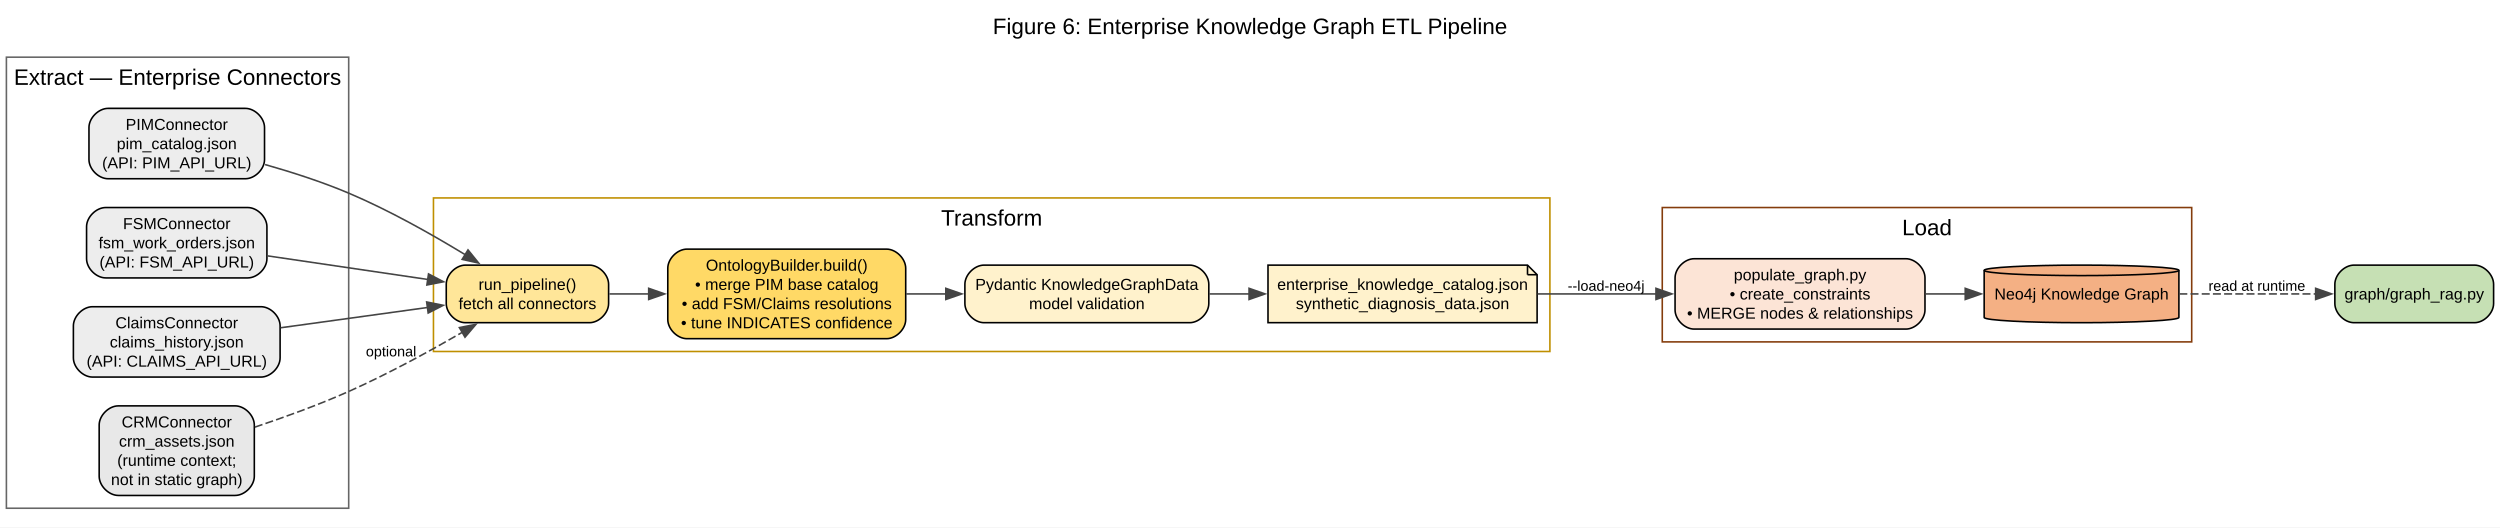
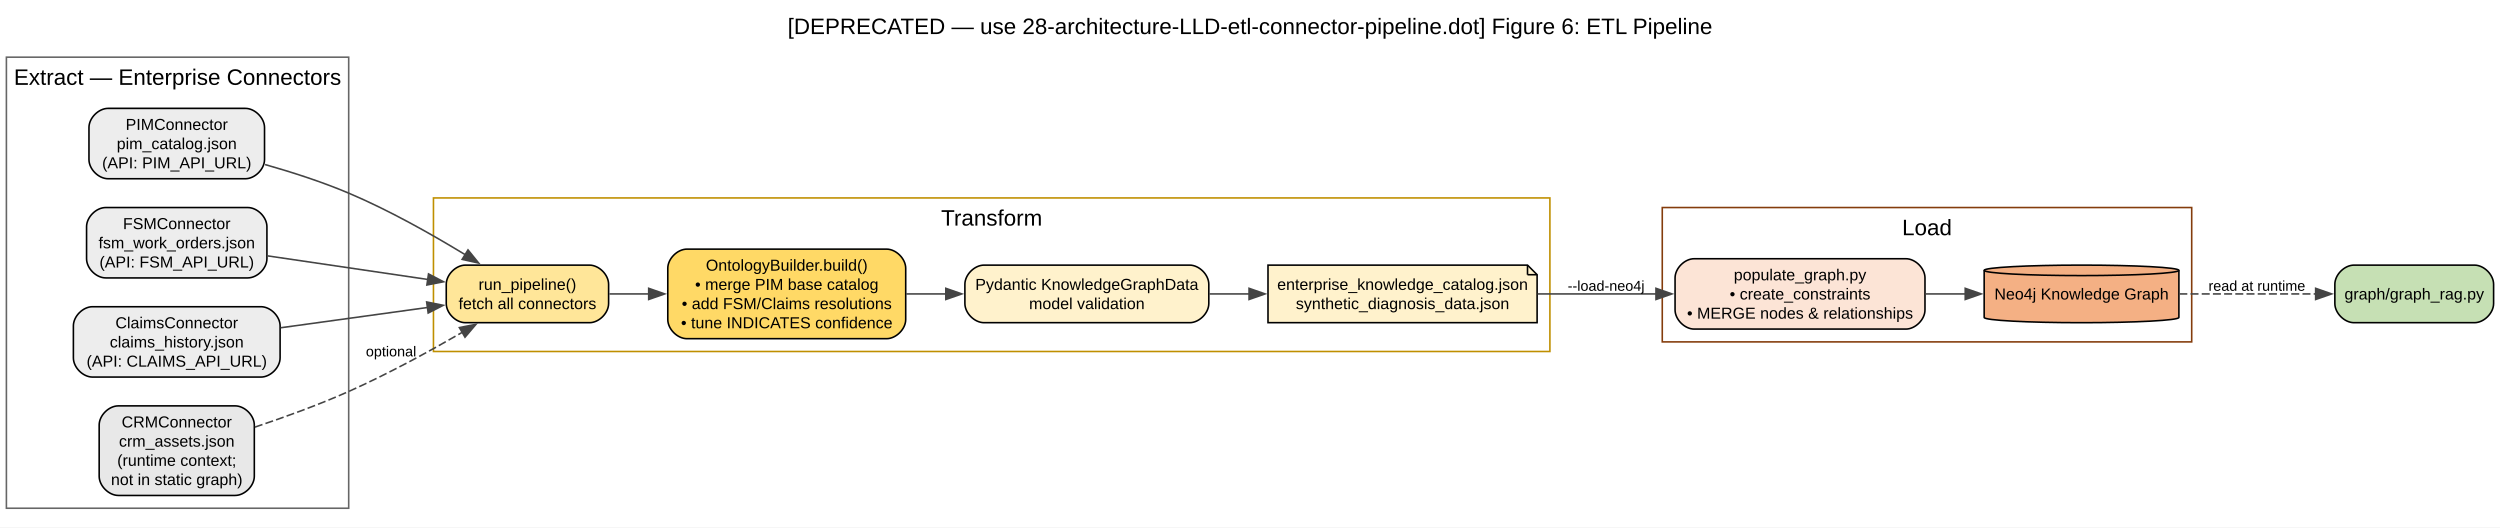
<svg xmlns="http://www.w3.org/2000/svg" width="1563pt" height="330pt" viewBox="0.00 0.00 1563.00 330.00">
  <g id="graph0" class="graph" transform="scale(1 1) rotate(0) translate(4 325.75)">
    <polygon fill="white" stroke="none" points="-4,4 -4,-325.75 1559,-325.75 1559,4 -4,4" />
-     <text xml:space="preserve" text-anchor="middle" x="777.5" y="-304.45" font-family="Arial" font-size="14.00">Figure 6: Enterprise Knowledge Graph ETL Pipeline</text>
+     <text xml:space="preserve" text-anchor="middle" x="777.5" y="-304.45" font-family="Arial" font-size="14.00">[DEPRECATED — use 28-architecture-LLD-etl-connector-pipeline.dot] Figure 6: ETL Pipeline</text>
    <g id="clust1" class="cluster">
      <polygon fill="white" stroke="#666666" points="0,-8 0,-290 214,-290 214,-8 0,-8" />
      <text xml:space="preserve" text-anchor="middle" x="107" y="-272.7" font-family="Arial" font-size="14.00">Extract — Enterprise Connectors</text>
    </g>
    <g id="clust2" class="cluster">
      <polygon fill="white" stroke="#bf8f00" points="267,-106 267,-202 965,-202 965,-106 267,-106" />
      <text xml:space="preserve" text-anchor="middle" x="616" y="-184.7" font-family="Arial" font-size="14.00">Transform</text>
    </g>
    <g id="clust3" class="cluster">
      <polygon fill="white" stroke="#843c0c" points="1035.25,-112 1035.25,-196 1366.25,-196 1366.25,-112 1035.25,-112" />
      <text xml:space="preserve" text-anchor="middle" x="1200.75" y="-178.7" font-family="Arial" font-size="14.00">Load</text>
    </g>
    <g id="node1" class="node">
      <path fill="#ededed" stroke="black" d="M149.38,-258C149.38,-258 63.62,-258 63.62,-258 57.62,-258 51.62,-252 51.62,-246 51.62,-246 51.62,-226 51.62,-226 51.62,-220 57.62,-214 63.62,-214 63.62,-214 149.38,-214 149.38,-214 155.38,-214 161.38,-220 161.38,-226 161.38,-226 161.38,-246 161.38,-246 161.38,-252 155.38,-258 149.38,-258" />
      <text xml:space="preserve" text-anchor="middle" x="106.5" y="-244.5" font-family="Arial" font-size="10.00">PIMConnector</text>
      <text xml:space="preserve" text-anchor="middle" x="106.5" y="-232.5" font-family="Arial" font-size="10.00">pim_catalog.json</text>
      <text xml:space="preserve" text-anchor="middle" x="106.5" y="-220.5" font-family="Arial" font-size="10.00">(API: PIM_API_URL)</text>
    </g>
    <g id="node5" class="node">
      <path fill="#ffe699" stroke="black" d="M364.5,-160C364.5,-160 287,-160 287,-160 281,-160 275,-154 275,-148 275,-148 275,-136 275,-136 275,-130 281,-124 287,-124 287,-124 364.5,-124 364.5,-124 370.5,-124 376.5,-130 376.5,-136 376.5,-136 376.5,-148 376.5,-148 376.5,-154 370.5,-160 364.5,-160" />
      <text xml:space="preserve" text-anchor="middle" x="325.75" y="-144.5" font-family="Arial" font-size="10.00">run_pipeline()</text>
      <text xml:space="preserve" text-anchor="middle" x="325.75" y="-132.5" font-family="Arial" font-size="10.00">fetch all connectors</text>
    </g>
    <g id="edge1" class="edge">
      <path fill="none" stroke="#444444" d="M161.71,-222.87C178.74,-218.04 197.42,-212.02 214,-205 239.21,-194.33 265.93,-179.26 286.8,-166.53" />
      <polygon fill="#444444" stroke="#444444" points="288.6,-169.53 295.26,-161.29 284.92,-163.58 288.6,-169.53" />
    </g>
    <g id="node2" class="node">
      <path fill="#ededed" stroke="black" d="M150.88,-196C150.88,-196 62.12,-196 62.12,-196 56.12,-196 50.12,-190 50.12,-184 50.12,-184 50.12,-164 50.12,-164 50.12,-158 56.12,-152 62.12,-152 62.12,-152 150.88,-152 150.88,-152 156.88,-152 162.88,-158 162.88,-164 162.88,-164 162.88,-184 162.88,-184 162.88,-190 156.88,-196 150.88,-196" />
      <text xml:space="preserve" text-anchor="middle" x="106.5" y="-182.5" font-family="Arial" font-size="10.00">FSMConnector</text>
      <text xml:space="preserve" text-anchor="middle" x="106.5" y="-170.5" font-family="Arial" font-size="10.00">fsm_work_orders.json</text>
      <text xml:space="preserve" text-anchor="middle" x="106.5" y="-158.5" font-family="Arial" font-size="10.00">(API: FSM_API_URL)</text>
    </g>
    <g id="edge2" class="edge">
      <path fill="none" stroke="#444444" d="M163.17,-165.8C193.84,-161.28 231.99,-155.66 263.51,-151.02" />
      <polygon fill="#444444" stroke="#444444" points="263.91,-154.5 273.3,-149.58 262.89,-147.57 263.91,-154.5" />
    </g>
    <g id="node3" class="node">
      <path fill="#ededed" stroke="black" d="M159.12,-134C159.12,-134 53.87,-134 53.87,-134 47.88,-134 41.88,-128 41.88,-122 41.88,-122 41.88,-102 41.88,-102 41.88,-96 47.88,-90 53.88,-90 53.88,-90 159.12,-90 159.12,-90 165.12,-90 171.12,-96 171.12,-102 171.12,-102 171.12,-122 171.12,-122 171.12,-128 165.12,-134 159.12,-134" />
      <text xml:space="preserve" text-anchor="middle" x="106.5" y="-120.5" font-family="Arial" font-size="10.00">ClaimsConnector</text>
      <text xml:space="preserve" text-anchor="middle" x="106.5" y="-108.5" font-family="Arial" font-size="10.00">claims_history.json</text>
      <text xml:space="preserve" text-anchor="middle" x="106.5" y="-96.5" font-family="Arial" font-size="10.00">(API: CLAIMS_API_URL)</text>
    </g>
    <g id="edge3" class="edge">
      <path fill="none" stroke="#444444" d="M171.51,-120.84C200.57,-124.85 234.78,-129.58 263.51,-133.54" />
      <polygon fill="#444444" stroke="#444444" points="262.74,-136.97 273.13,-134.87 263.7,-130.04 262.74,-136.97" />
    </g>
    <g id="node4" class="node">
      <path fill="#e8e8e8" stroke="black" d="M143,-72C143,-72 70,-72 70,-72 64,-72 58,-66 58,-60 58,-60 58,-28 58,-28 58,-22 64,-16 70,-16 70,-16 143,-16 143,-16 149,-16 155,-22 155,-28 155,-28 155,-60 155,-60 155,-66 149,-72 143,-72" />
      <text xml:space="preserve" text-anchor="middle" x="106.5" y="-58.5" font-family="Arial" font-size="10.00">CRMConnector</text>
      <text xml:space="preserve" text-anchor="middle" x="106.5" y="-46.5" font-family="Arial" font-size="10.00">crm_assets.json</text>
      <text xml:space="preserve" text-anchor="middle" x="106.5" y="-34.5" font-family="Arial" font-size="10.00">(runtime context;</text>
      <text xml:space="preserve" text-anchor="middle" x="106.5" y="-22.5" font-family="Arial" font-size="10.00">not in static graph)</text>
    </g>
    <g id="edge4" class="edge">
      <path fill="none" stroke="#444444" stroke-dasharray="5,2" d="M155.35,-58.71C173.93,-64.91 195.22,-72.64 214,-81 238.3,-91.82 264.41,-106.06 285.17,-118.07" />
      <polygon fill="#444444" stroke="#444444" points="283.19,-120.96 293.59,-122.99 286.72,-114.92 283.19,-120.96" />
      <text xml:space="preserve" text-anchor="middle" x="240.5" y="-102.94" font-family="Arial" font-size="9.00">optional</text>
    </g>
    <g id="node6" class="node">
      <path fill="#ffd966" stroke="black" d="M550.25,-170C550.25,-170 425.5,-170 425.5,-170 419.5,-170 413.5,-164 413.5,-158 413.5,-158 413.5,-126 413.5,-126 413.5,-120 419.5,-114 425.5,-114 425.5,-114 550.25,-114 550.25,-114 556.25,-114 562.25,-120 562.25,-126 562.25,-126 562.25,-158 562.25,-158 562.25,-164 556.25,-170 550.25,-170" />
      <text xml:space="preserve" text-anchor="middle" x="487.88" y="-156.5" font-family="Arial" font-size="10.00">OntologyBuilder.build()</text>
      <text xml:space="preserve" text-anchor="middle" x="487.88" y="-144.5" font-family="Arial" font-size="10.00">• merge PIM base catalog</text>
      <text xml:space="preserve" text-anchor="middle" x="487.88" y="-132.5" font-family="Arial" font-size="10.00">• add FSM/Claims resolutions</text>
      <text xml:space="preserve" text-anchor="middle" x="487.88" y="-120.5" font-family="Arial" font-size="10.00">• tune INDICATES confidence</text>
    </g>
    <g id="edge5" class="edge">
      <path fill="none" stroke="#444444" d="M376.98,-142C384.86,-142 393.19,-142 401.6,-142" />
      <polygon fill="#444444" stroke="#444444" points="401.56,-145.5 411.56,-142 401.56,-138.5 401.56,-145.5" />
    </g>
    <g id="node7" class="node">
      <path fill="#fff2cc" stroke="black" d="M739.75,-160C739.75,-160 611.25,-160 611.25,-160 605.25,-160 599.25,-154 599.25,-148 599.25,-148 599.25,-136 599.25,-136 599.25,-130 605.25,-124 611.25,-124 611.25,-124 739.75,-124 739.75,-124 745.75,-124 751.75,-130 751.75,-136 751.75,-136 751.75,-148 751.75,-148 751.75,-154 745.75,-160 739.75,-160" />
      <text xml:space="preserve" text-anchor="middle" x="675.5" y="-144.5" font-family="Arial" font-size="10.00">Pydantic KnowledgeGraphData</text>
      <text xml:space="preserve" text-anchor="middle" x="675.5" y="-132.5" font-family="Arial" font-size="10.00">model validation</text>
    </g>
    <g id="edge6" class="edge">
      <path fill="none" stroke="#444444" d="M562.51,-142C570.72,-142 579.14,-142 587.5,-142" />
      <polygon fill="#444444" stroke="#444444" points="587.32,-145.5 597.32,-142 587.32,-138.5 587.32,-145.5" />
    </g>
    <g id="node8" class="node">
      <polygon fill="#fff2cc" stroke="black" points="951,-160 788.75,-160 788.75,-124 957,-124 957,-154 951,-160" />
      <polyline fill="none" stroke="black" points="951,-160 951,-154" />
      <polyline fill="none" stroke="black" points="957,-154 951,-154" />
      <text xml:space="preserve" text-anchor="middle" x="872.88" y="-144.5" font-family="Arial" font-size="10.00">enterprise_knowledge_catalog.json</text>
      <text xml:space="preserve" text-anchor="middle" x="872.88" y="-132.5" font-family="Arial" font-size="10.00">synthetic_diagnosis_data.json</text>
    </g>
    <g id="edge7" class="edge">
      <path fill="none" stroke="#444444" d="M752.04,-142C760.23,-142 768.65,-142 777.03,-142" />
      <polygon fill="#444444" stroke="#444444" points="776.91,-145.5 786.91,-142 776.91,-138.5 776.91,-145.5" />
    </g>
    <g id="node9" class="node">
      <path fill="#fce4d6" stroke="black" d="M1187.5,-164C1187.5,-164 1055.25,-164 1055.25,-164 1049.25,-164 1043.25,-158 1043.25,-152 1043.25,-152 1043.25,-132 1043.25,-132 1043.25,-126 1049.25,-120 1055.25,-120 1055.25,-120 1187.5,-120 1187.5,-120 1193.5,-120 1199.5,-126 1199.5,-132 1199.5,-132 1199.5,-152 1199.5,-152 1199.5,-158 1193.5,-164 1187.5,-164" />
      <text xml:space="preserve" text-anchor="middle" x="1121.38" y="-150.5" font-family="Arial" font-size="10.00">populate_graph.py</text>
      <text xml:space="preserve" text-anchor="middle" x="1121.38" y="-138.5" font-family="Arial" font-size="10.00">• create_constraints</text>
      <text xml:space="preserve" text-anchor="middle" x="1121.38" y="-126.5" font-family="Arial" font-size="10.00">• MERGE nodes &amp; relationships</text>
    </g>
    <g id="edge8" class="edge">
      <path fill="none" stroke="#444444" d="M957.33,-142C981.2,-142 1007.31,-142 1031.49,-142" />
      <polygon fill="#444444" stroke="#444444" points="1031.31,-145.5 1041.31,-142 1031.31,-138.5 1031.31,-145.5" />
      <text xml:space="preserve" text-anchor="middle" x="1000.12" y="-143.95" font-family="Arial" font-size="9.00">--load-neo4j</text>
    </g>
    <g id="node10" class="node">
      <path fill="#f4b084" stroke="black" d="M1358.25,-156.73C1358.25,-158.53 1330.96,-160 1297.38,-160 1263.79,-160 1236.5,-158.53 1236.5,-156.73 1236.5,-156.73 1236.5,-127.27 1236.5,-127.27 1236.5,-125.47 1263.79,-124 1297.38,-124 1330.96,-124 1358.25,-125.47 1358.25,-127.27 1358.25,-127.27 1358.25,-156.73 1358.25,-156.73" />
      <path fill="none" stroke="black" d="M1358.25,-156.73C1358.25,-154.92 1330.96,-153.45 1297.38,-153.45 1263.79,-153.45 1236.5,-154.92 1236.5,-156.73" />
      <text xml:space="preserve" text-anchor="middle" x="1297.38" y="-138.5" font-family="Arial" font-size="10.00">Neo4j Knowledge Graph</text>
    </g>
    <g id="edge9" class="edge">
      <path fill="none" stroke="#444444" d="M1199.96,-142C1208.21,-142 1216.58,-142 1224.76,-142" />
      <polygon fill="#444444" stroke="#444444" points="1224.66,-145.5 1234.66,-142 1224.66,-138.5 1224.66,-145.5" />
    </g>
    <g id="node11" class="node">
      <path fill="#c6e0b4" stroke="black" d="M1543,-160C1543,-160 1467.75,-160 1467.75,-160 1461.75,-160 1455.75,-154 1455.75,-148 1455.75,-148 1455.75,-136 1455.75,-136 1455.75,-130 1461.75,-124 1467.75,-124 1467.75,-124 1543,-124 1543,-124 1549,-124 1555,-130 1555,-136 1555,-136 1555,-148 1555,-148 1555,-154 1549,-160 1543,-160" />
      <text xml:space="preserve" text-anchor="middle" x="1505.38" y="-138.5" font-family="Arial" font-size="10.00">graph/graph_rag.py</text>
    </g>
    <g id="edge10" class="edge">
      <path fill="none" stroke="#444444" stroke-dasharray="5,2" d="M1358.51,-142C1385.43,-142 1417.09,-142 1444.03,-142" />
      <polygon fill="#444444" stroke="#444444" points="1443.74,-145.5 1453.74,-142 1443.74,-138.5 1443.74,-145.5" />
      <text xml:space="preserve" text-anchor="middle" x="1407" y="-143.95" font-family="Arial" font-size="9.00">read at runtime</text>
    </g>
  </g>
</svg>
